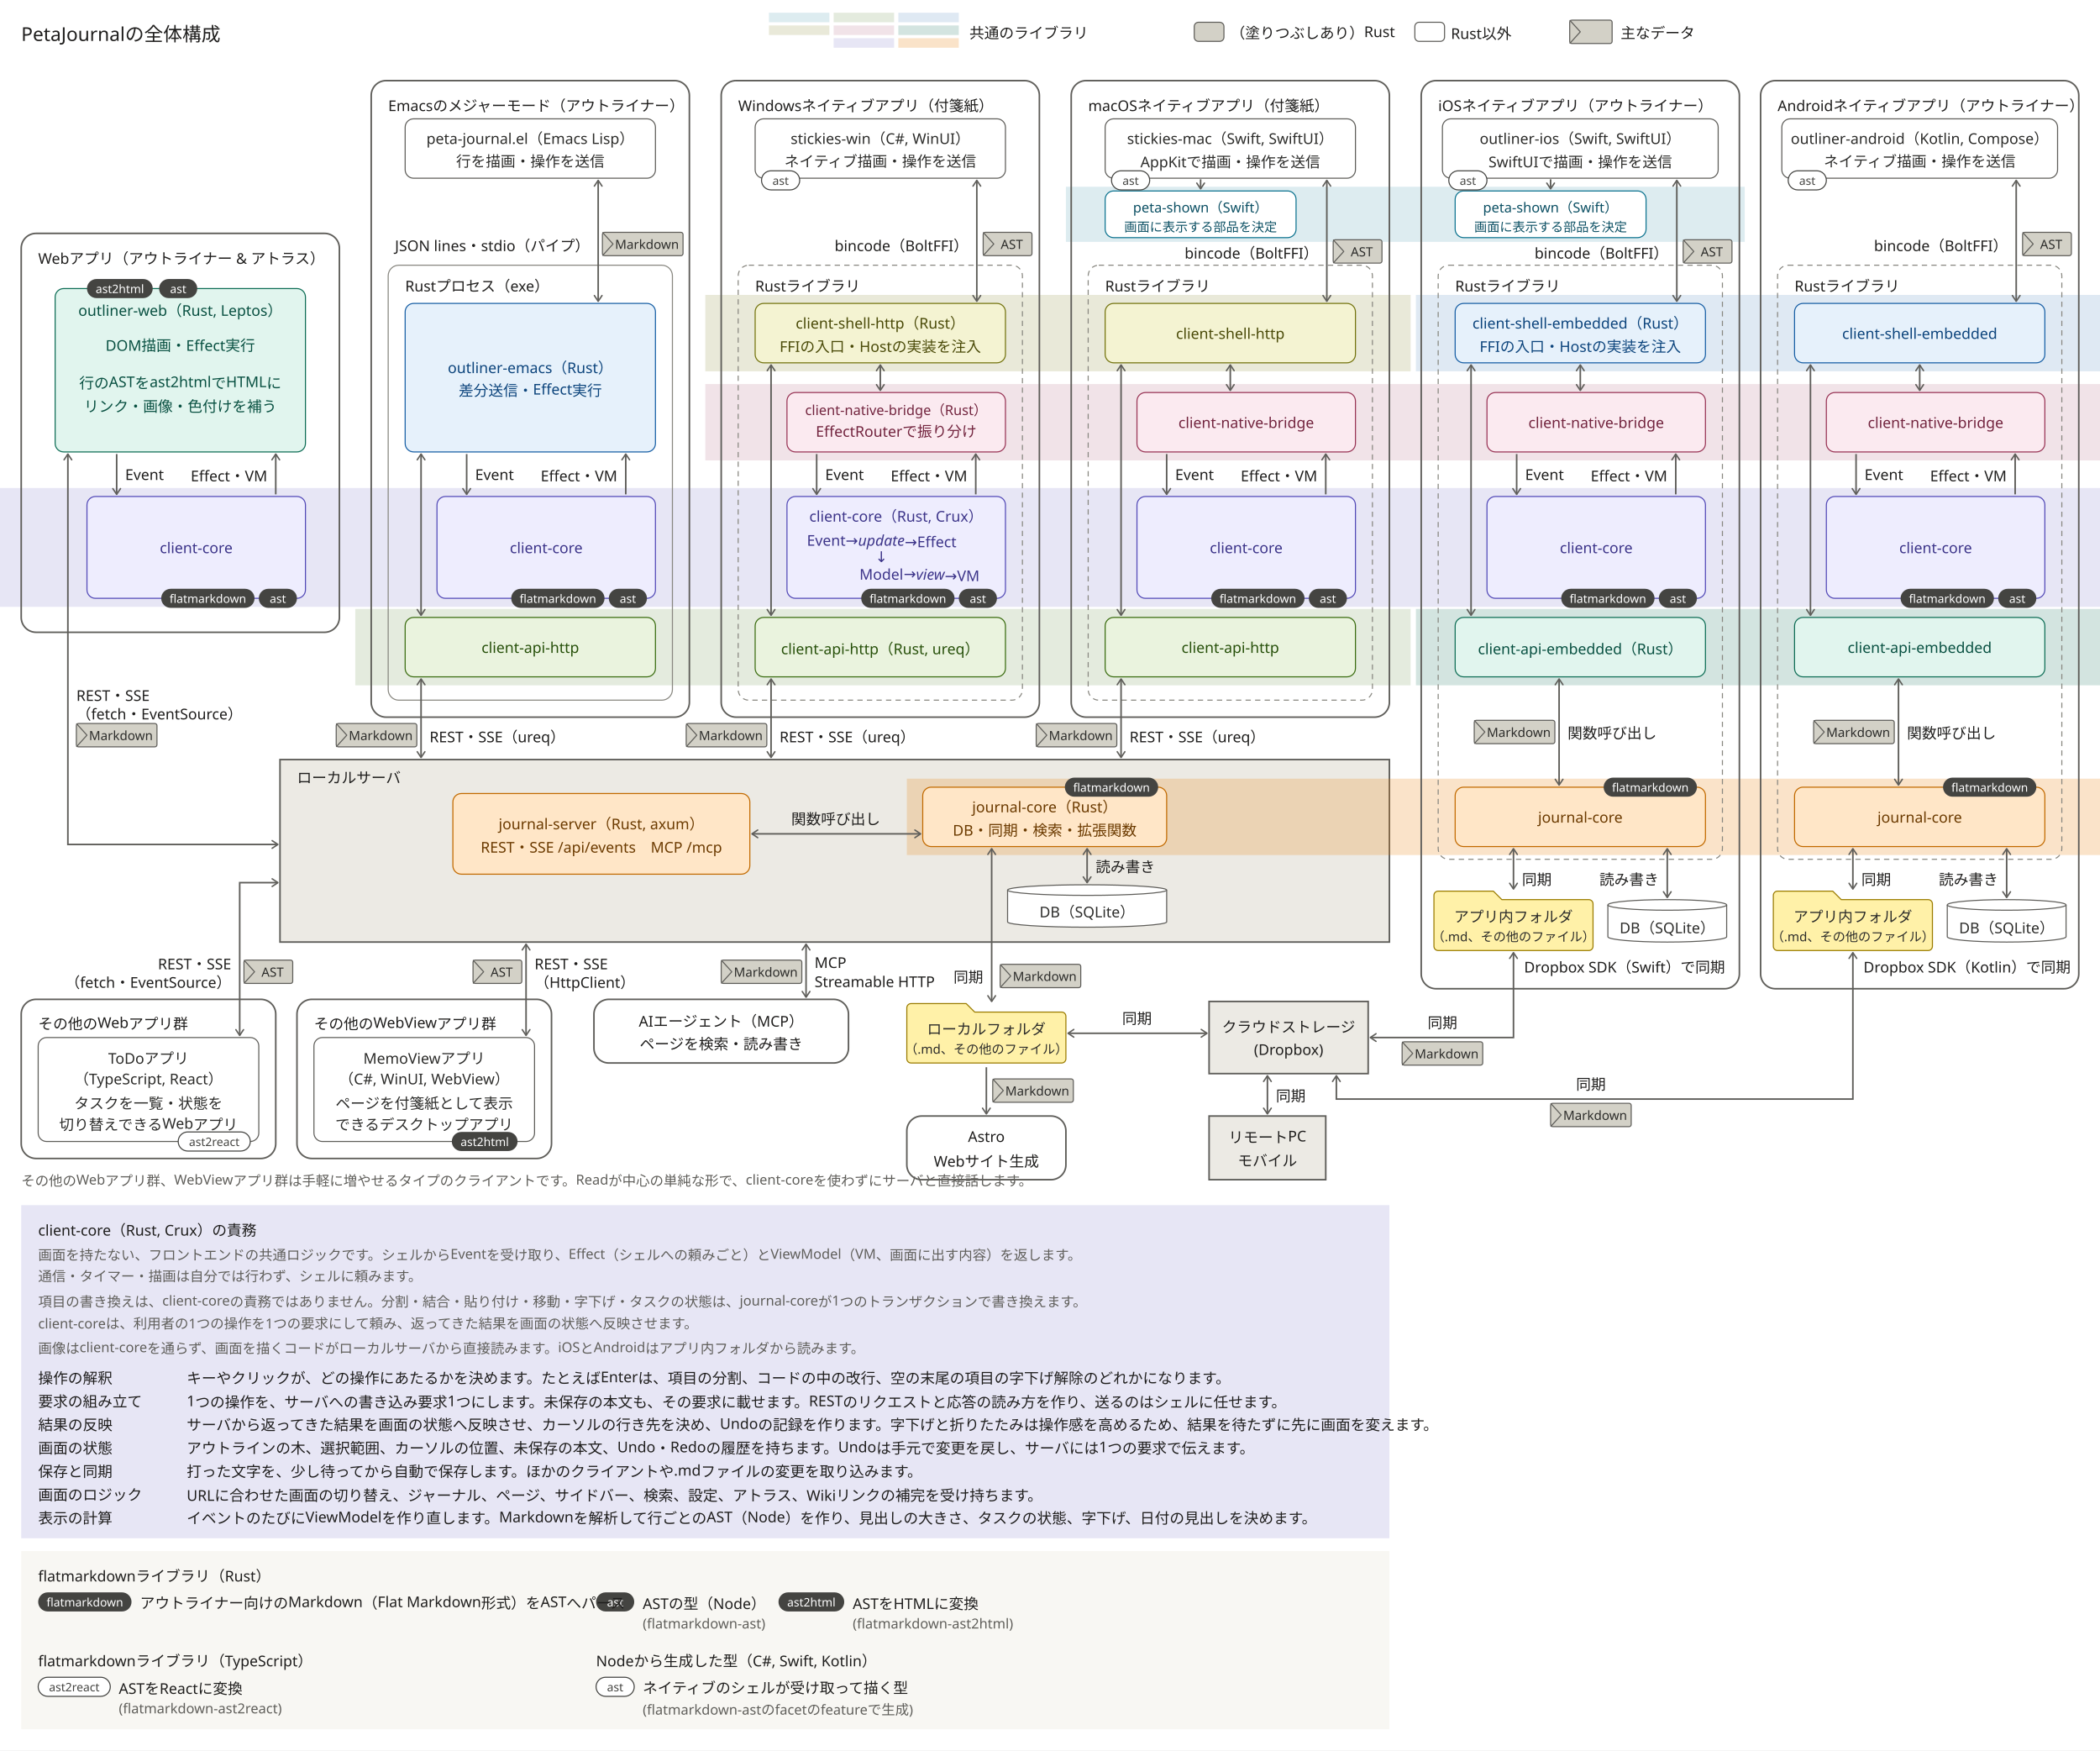
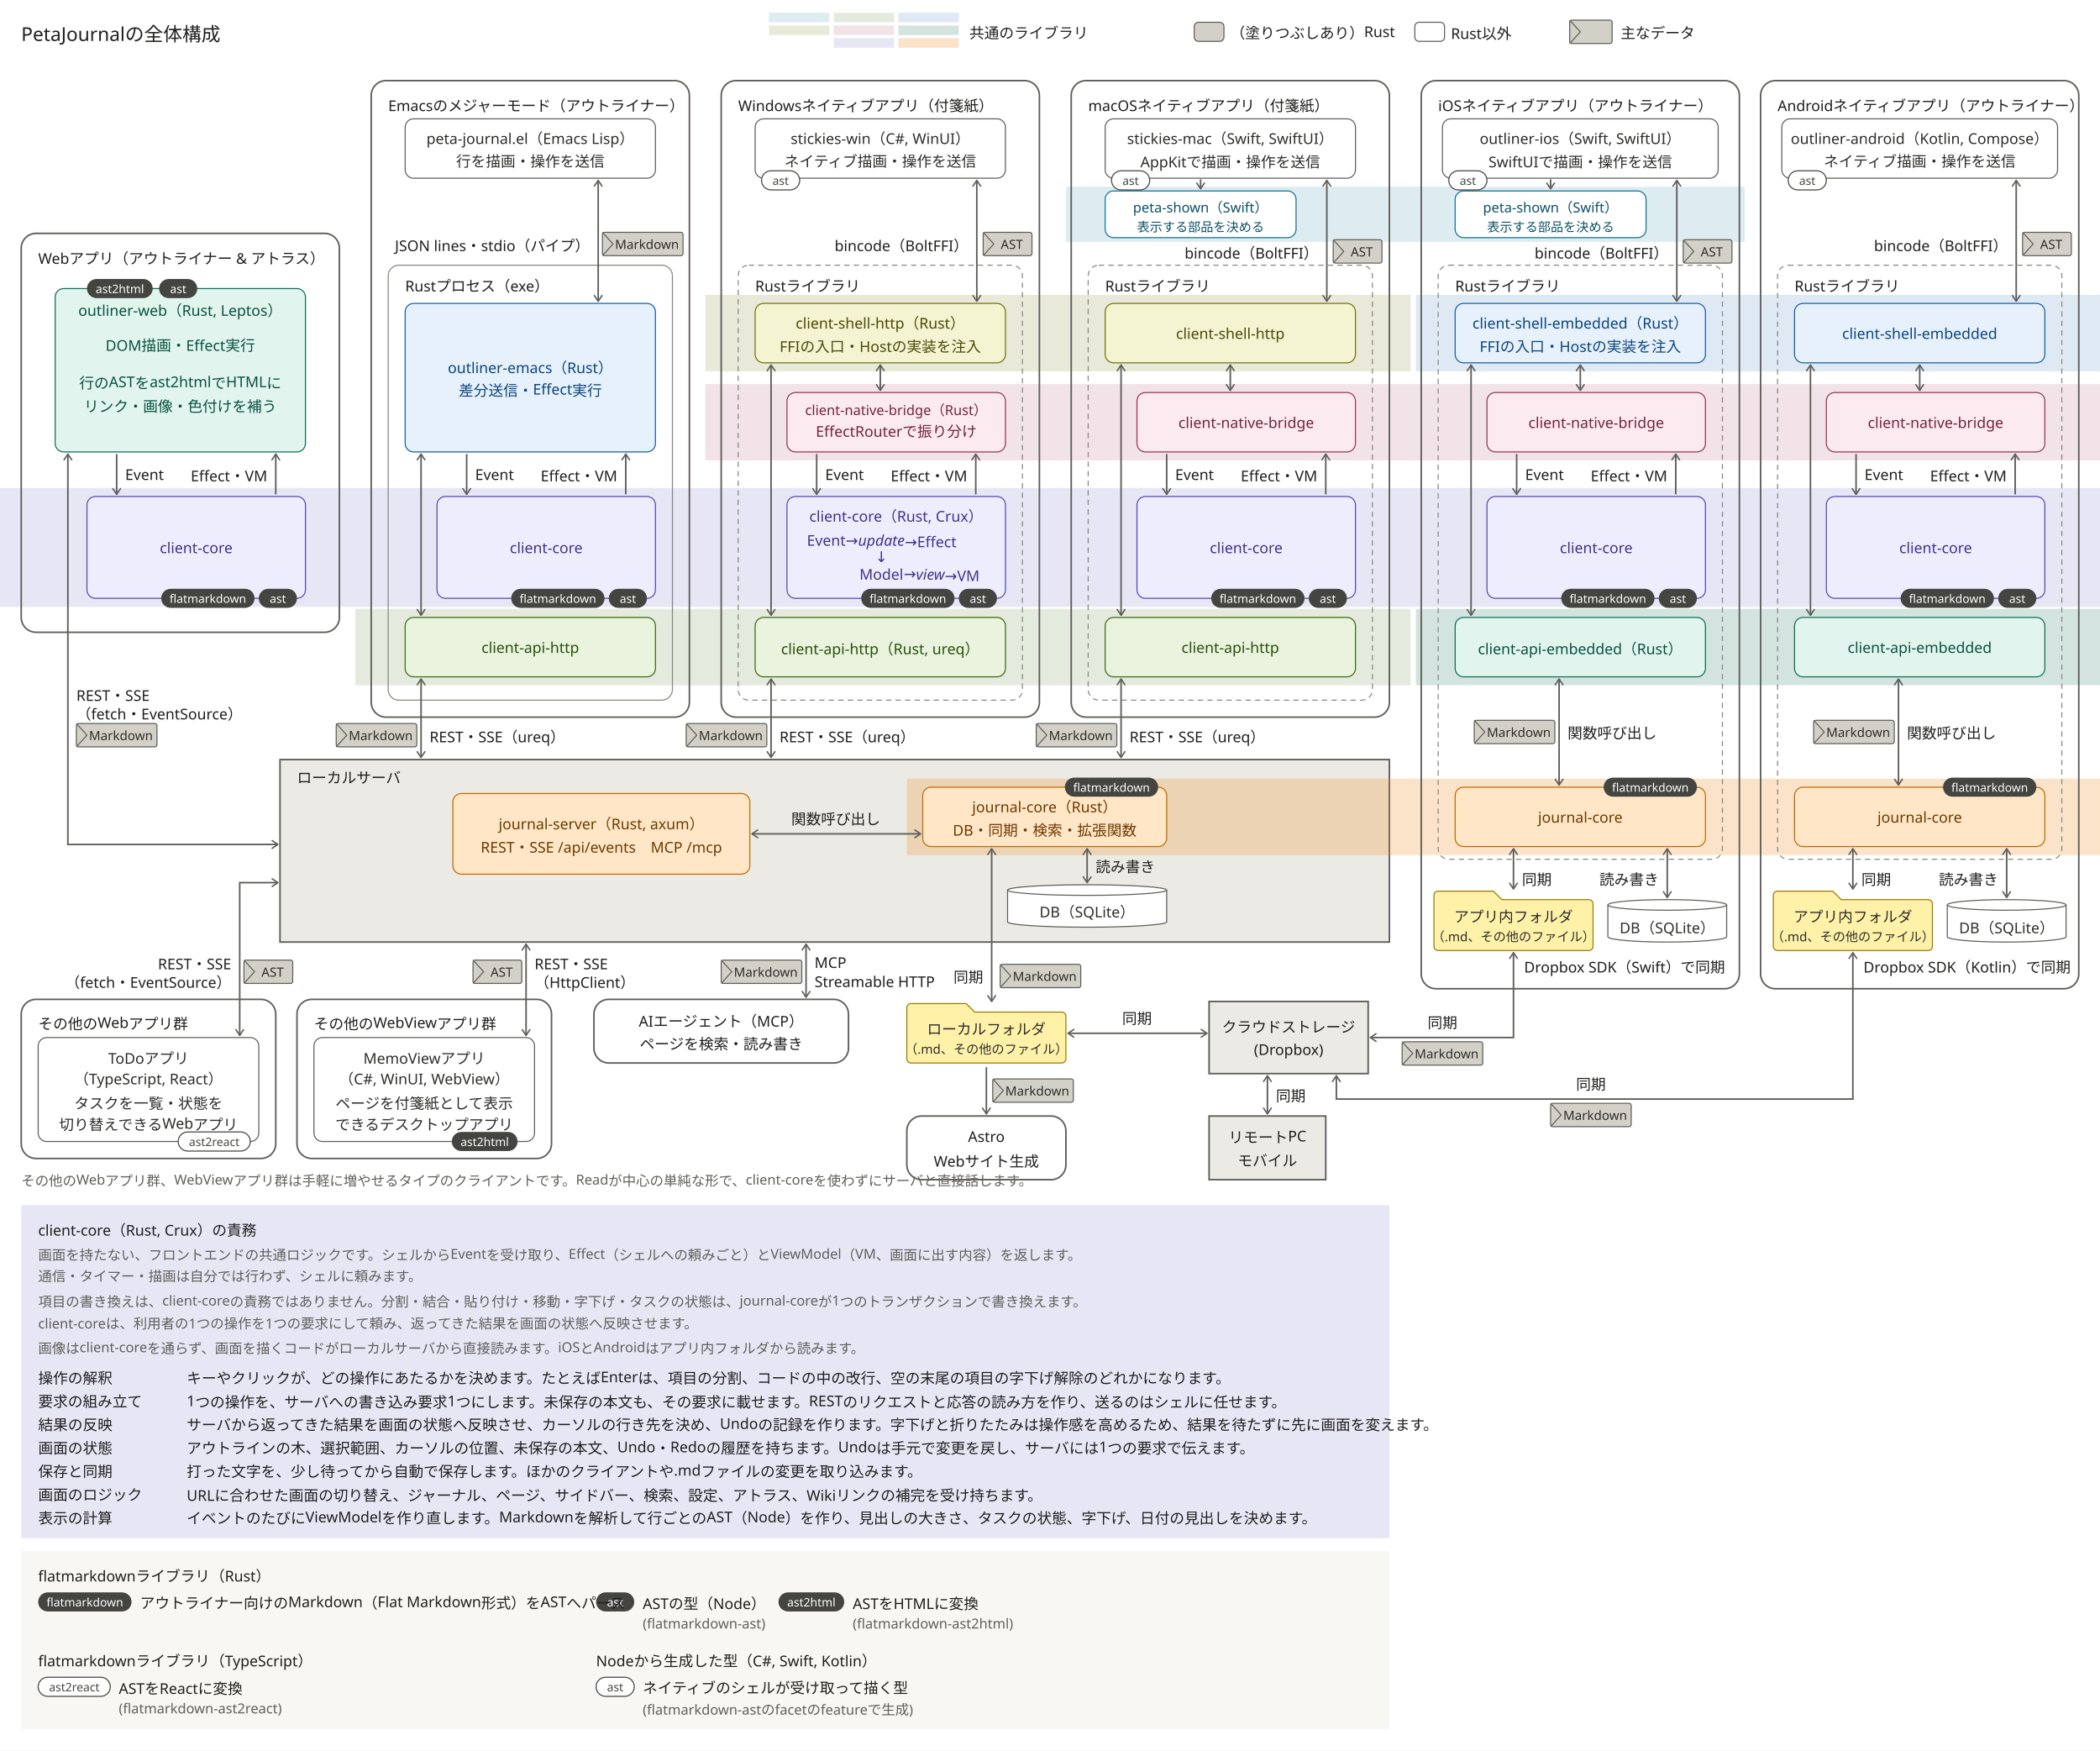
<svg xmlns="http://www.w3.org/2000/svg" width="1980" height="1650" viewBox="0 0 1980 1650" role="img">
  <defs>
    <marker id="arrow" viewBox="0 0 10 10" refX="8" refY="5" markerWidth="6" markerHeight="6" orient="auto-start-reverse">
      <path d="M2 1L8 5L2 9" fill="none" stroke="#5F5E5A" stroke-width="1.5" stroke-linecap="round" stroke-linejoin="round" />
    </marker>
    <style>
text { font-family: "Hiragino Sans", "Yu Gothic UI", "Meiryo", "Noto Sans JP", sans-serif; font-size: 14px; fill: #1F1E1D; }
.th { font-weight: 500; }
.note { font-size: 13px; fill: #5F5E5A; }
.arr { stroke: #5F5E5A; stroke-width: 1.5; fill: none; }
.frame { fill: none; stroke: #5F5E5A; stroke-width: 1.5; }
.inner { fill: none; stroke: #888780; stroke-width: 1; stroke-dasharray: 5 4; }
.teal rect { fill: #E1F5EE; stroke: #0F6E56; stroke-width: 1; }
.teal text { fill: #085041; }
.purple rect { fill: #EEEDFE; stroke: #534AB7; stroke-width: 1; }
.purple text { fill: #3C3489; }
.coral rect { fill: #FFE6C7; stroke: #C26A00; stroke-width: 1; }
.coral text { fill: #6B3A00; }
.gray rect { fill: #F1EFE8; stroke: #5F5E5A; stroke-width: 1; }
.gray text { fill: #2C2C2A; }
.blue rect { fill: #E6F1FB; stroke: #185FA5; stroke-width: 1; }
.blue text { fill: #0C447C; }
.pink rect { fill: #FBEAF0; stroke: #993556; stroke-width: 1; }
.pink text { fill: #72243E; }
.green rect { fill: #EAF3DE; stroke: #3B6D11; stroke-width: 1; }
.green text { fill: #27500A; }
.olive rect { fill: #F4F3D2; stroke: #74740F; stroke-width: 1; }
.cyan rect { fill: #FFFFFF; stroke: #0E7490; stroke-width: 1; }
.cyan text { fill: #0B4F63; }
.olive text { fill: #4A4A08; }
.other rect { fill: #FFFFFF; }
.store path { fill: #FFFFFF; stroke: #5F5E5A; stroke-width: 1; stroke-linejoin: round; }
.store path.folder { fill: #FFF1A8; stroke: #9A7B00; }
.chip rect { fill: #444441; stroke: none; }
.chip text { fill: #FFFFFF; font-size: 11px; font-weight: 500; }
.wip rect { stroke-dasharray: 5 4; }
.badge rect { fill: #D3D1C7; stroke: #5F5E5A; stroke-width: 1; }
.badge path { fill: none; stroke: #5F5E5A; stroke-width: 1; stroke-linejoin: round; }
.badge text { fill: #2C2C2A; font-size: 12px; font-weight: 500; }
</style>
  </defs>
  <rect x="0" y="0" width="1980" height="1650" fill="#FFFFFF" />
  <rect x="0" y="460" width="1980" height="112" fill="#534AB7" fill-opacity="0.14" />
  <rect x="1005" y="176" width="640" height="52" fill="#0E7490" fill-opacity="0.14" />
  <rect x="665" y="278" width="665" height="72" fill="#74740F" fill-opacity="0.16" />
  <rect x="1335" y="278" width="645" height="72" fill="#185FA5" fill-opacity="0.14" />
  <rect x="665" y="362" width="1315" height="72" fill="#993556" fill-opacity="0.14" />
  <rect x="335" y="574" width="995" height="72" fill="#3B6D11" fill-opacity="0.14" />
  <rect x="1335" y="574" width="645" height="72" fill="#0F6E56" fill-opacity="0.18" />
  <rect class="frame" x="264" y="716" width="1046" height="172" style="fill:#ECEAE4" />
  <rect x="855" y="734" width="1125" height="72" fill="#E8830C" fill-opacity="0.22" />
  <text class="th" x="20" y="30" dominant-baseline="central" style="font-size:18px">PetaJournalの全体構成</text>
  <rect x="725" y="12" width="57" height="9" fill="#0E7490" fill-opacity="0.14" />
  <rect x="725" y="24" width="57" height="9" fill="#74740F" fill-opacity="0.16" />
  <rect x="786" y="12" width="57" height="9" fill="#3B6D11" fill-opacity="0.14" />
  <rect x="786" y="24" width="57" height="9" fill="#993556" fill-opacity="0.14" />
  <rect x="786" y="36" width="57" height="9" fill="#534AB7" fill-opacity="0.14" />
  <rect x="847" y="12" width="57" height="9" fill="#185FA5" fill-opacity="0.14" />
  <rect x="847" y="24" width="57" height="9" fill="#0F6E56" fill-opacity="0.18" />
  <rect x="847" y="36" width="57" height="9" fill="#E8830C" fill-opacity="0.22" />
  <text x="914" y="30" dominant-baseline="central">共通のライブラリ</text>
  <g class="gray">
    <rect x="1126" y="21" width="28" height="18" rx="4" style="fill:#D3D1C7" />
    <text x="1160" y="30" dominant-baseline="central" style="fill:#1F1E1D">（塗りつぶしあり）Rust</text>
  </g>
  <g class="gray other">
    <rect x="1334" y="21" width="28" height="18" rx="4" />
    <text x="1368" y="30" dominant-baseline="central" style="fill:#1F1E1D">Rust以外</text>
  </g>
  <g class="badge">
    <rect x="1480" y="19" width="40" height="22" rx="2" />
    <path d="M1480 19L1490 30L1480 41" />
  </g>
  <text x="1528" y="30" dominant-baseline="central">主なデータ</text>
  <g transform="translate(0,56)">
    <rect class="frame" x="20" y="164" width="300" height="376" rx="14" />
    <text class="th" x="36" y="186" dominant-baseline="central">Webアプリ（アウトライナー &amp; アトラス）</text>
    <rect class="frame" x="350" y="20" width="300" height="600" rx="14" />
    <text class="th" x="366" y="42" dominant-baseline="central">Emacsのメジャーモード（アウトライナー）</text>
    <rect class="inner" x="366" y="194" width="268" height="410" rx="10" style="stroke-dasharray:none" />
    <text x="382" y="212" dominant-baseline="central">Rustプロセス（exe）</text>
    <rect class="frame" x="680" y="20" width="300" height="600" rx="14" />
    <text class="th" x="696" y="42" dominant-baseline="central">Windowsネイティブアプリ（付箋紙）</text>
    <rect class="inner" x="696" y="194" width="268" height="410" rx="10" />
    <text x="712" y="212" dominant-baseline="central">Rustライブラリ</text>
    <g class="teal">
      <rect x="52" y="216" width="236" height="154" rx="8" />
      <text class="th" x="170" y="235" text-anchor="middle" dominant-baseline="central">outliner-web（Rust, Leptos）</text>
      <text x="170" y="268" text-anchor="middle" dominant-baseline="central">DOM描画・Effect実行</text>
      <text x="170" y="304" text-anchor="middle" dominant-baseline="central">行のASTをast2htmlでHTMLに</text>
      <text x="170" y="326" text-anchor="middle" dominant-baseline="central">リンク・画像・色付けを補う</text>
    </g>
    <g class="purple">
      <rect x="82" y="412" width="206" height="96" rx="8" />
      <text class="th" x="185" y="460" text-anchor="middle" dominant-baseline="central">client-core</text>
    </g>
    <g class="gray other">
      <rect x="382" y="56" width="236" height="56" rx="8" />
      <text class="th" x="500" y="73" text-anchor="middle" dominant-baseline="central">peta-journal.el（Emacs Lisp）</text>
      <text x="500" y="95" text-anchor="middle" dominant-baseline="central">行を描画・操作を送信</text>
    </g>
    <g class="blue">
      <rect x="382" y="230" width="236" height="140" rx="8" />
      <text class="th" x="500" y="289" text-anchor="middle" dominant-baseline="central">outliner-emacs（Rust）</text>
      <text x="500" y="311" text-anchor="middle" dominant-baseline="central">差分送信・Effect実行</text>
    </g>
    <g class="purple">
      <rect x="412" y="412" width="206" height="96" rx="8" />
      <text class="th" x="515" y="460" text-anchor="middle" dominant-baseline="central">client-core</text>
    </g>
    <g class="green">
      <rect x="382" y="526" width="236" height="56" rx="8" />
      <text class="th" x="500" y="554" text-anchor="middle" dominant-baseline="central">client-api-http</text>
    </g>
    <g class="gray other">
      <rect x="712" y="56" width="236" height="56" rx="8" />
      <text class="th" x="830" y="73" text-anchor="middle" dominant-baseline="central">stickies-win（C#, WinUI）</text>
      <text x="830" y="95" text-anchor="middle" dominant-baseline="central">ネイティブ描画・操作を送信</text>
    </g>
    <g class="olive">
      <rect x="712" y="230" width="236" height="56" rx="8" />
      <text class="th" x="830" y="247" text-anchor="middle" dominant-baseline="central">client-shell-http（Rust）</text>
      <text x="830" y="269" text-anchor="middle" dominant-baseline="central">FFIの入口・Hostの実装を注入</text>
    </g>
    <g class="pink">
      <rect x="742" y="314" width="206" height="56" rx="8" />
      <text class="th" x="845" y="329" text-anchor="middle" dominant-baseline="central" style="font-size:13px">client-native-bridge（Rust）</text>
      <text x="845" y="349" text-anchor="middle" dominant-baseline="central">EffectRouterで振り分け</text>
    </g>
    <g class="purple">
      <rect x="742" y="412" width="206" height="96" rx="8" />
      <text class="th" x="845" y="429" text-anchor="middle" dominant-baseline="central">client-core（Rust, Crux）</text>
      <text x="809" y="453" text-anchor="end" dominant-baseline="central">Event→</text>
      <text x="831" y="453" text-anchor="middle" dominant-baseline="central" font-style="italic">update</text>
      <text x="853" y="453" dominant-baseline="central">→Effect</text>
      <text x="831" y="469" text-anchor="middle" dominant-baseline="central">↓</text>
      <text x="831" y="485" text-anchor="middle" dominant-baseline="central">Model</text>
      <text x="852" y="485" dominant-baseline="central">→<tspan font-style="italic">view</tspan>→VM</text>
    </g>
    <g class="green">
      <rect x="712" y="526" width="236" height="56" rx="8" />
      <text class="th" x="830" y="554" text-anchor="middle" dominant-baseline="central">client-api-http（Rust, ureq）</text>
    </g>
    <line class="arr" x1="110" y1="372" x2="110" y2="410" marker-end="url(#arrow)" />
    <text x="118" y="391" dominant-baseline="central">Event</text>
    <line class="arr" x1="260" y1="410" x2="260" y2="372" marker-end="url(#arrow)" />
    <text x="252" y="391" text-anchor="end" dominant-baseline="central">Effect・VM</text>
    <line class="arr" x1="397" y1="372" x2="397" y2="524" marker-start="url(#arrow)" marker-end="url(#arrow)" />
    <line class="arr" x1="440" y1="372" x2="440" y2="410" marker-end="url(#arrow)" />
    <text x="448" y="391" dominant-baseline="central">Event</text>
    <line class="arr" x1="590" y1="410" x2="590" y2="372" marker-end="url(#arrow)" />
    <text x="582" y="391" text-anchor="end" dominant-baseline="central">Effect・VM</text>
    <line class="arr" x1="830" y1="288" x2="830" y2="312" marker-start="url(#arrow)" marker-end="url(#arrow)" />
    <line class="arr" x1="727" y1="288" x2="727" y2="524" marker-start="url(#arrow)" marker-end="url(#arrow)" />
    <line class="arr" x1="770" y1="372" x2="770" y2="410" marker-end="url(#arrow)" />
    <text x="778" y="391" dominant-baseline="central">Event</text>
    <line class="arr" x1="920" y1="410" x2="920" y2="372" marker-end="url(#arrow)" />
    <text x="912" y="391" text-anchor="end" dominant-baseline="central">Effect・VM</text>
    <line class="arr" x1="564" y1="114" x2="564" y2="228" marker-start="url(#arrow)" marker-end="url(#arrow)" />
    <text x="556" y="174" text-anchor="end" dominant-baseline="central">JSON lines・stdio（パイプ）</text>
    <g class="badge">
      <rect x="568" y="163" width="76" height="22" rx="2" />
      <path d="M568 163L578 174L568 185" />
      <text x="610" y="174" text-anchor="middle" dominant-baseline="central">Markdown</text>
    </g>
    <line class="arr" x1="921" y1="114" x2="921" y2="228" marker-start="url(#arrow)" marker-end="url(#arrow)" />
    <text x="913" y="174" text-anchor="end" dominant-baseline="central">bincode（BoltFFI）</text>
    <g class="badge">
      <rect x="927" y="163" width="46" height="22" rx="2" />
      <path d="M927 163L937 174L927 185" />
      <text x="954" y="174" text-anchor="middle" dominant-baseline="central">AST</text>
    </g>
    <path class="arr" d="M64 372V740H262" marker-start="url(#arrow)" marker-end="url(#arrow)" />
    <text x="72" y="598" dominant-baseline="central">REST・SSE</text>
    <text x="72" y="616" dominant-baseline="central">（fetch・EventSource）</text>
    <g class="badge">
      <rect x="72" y="626" width="76" height="22" rx="2" />
      <path d="M72 626L82 637L72 648" />
      <text x="114" y="637" text-anchor="middle" dominant-baseline="central">Markdown</text>
    </g>
    <line class="arr" x1="397" y1="584" x2="397" y2="658" marker-start="url(#arrow)" marker-end="url(#arrow)" />
    <text x="405" y="637" dominant-baseline="central">REST・SSE（ureq）</text>
    <g class="badge">
      <rect x="317" y="626" width="76" height="22" rx="2" />
      <path d="M317 626L327 637L317 648" />
      <text x="359" y="637" text-anchor="middle" dominant-baseline="central">Markdown</text>
    </g>
    <line class="arr" x1="727" y1="584" x2="727" y2="658" marker-start="url(#arrow)" marker-end="url(#arrow)" />
    <text x="735" y="637" dominant-baseline="central">REST・SSE（ureq）</text>
    <g class="badge">
      <rect x="647" y="626" width="76" height="22" rx="2" />
      <path d="M647 626L657 637L647 648" />
      <text x="689" y="637" text-anchor="middle" dominant-baseline="central">Markdown</text>
    </g>
    <rect class="frame" x="1010" y="20" width="300" height="600" rx="14" />
    <text class="th" x="1026" y="42" dominant-baseline="central">macOSネイティブアプリ（付箋紙）</text>
    <rect class="inner" x="1026" y="194" width="268" height="410" rx="10" />
    <text x="1042" y="212" dominant-baseline="central">Rustライブラリ</text>
    <g class="gray other">
      <rect x="1042" y="56" width="236" height="56" rx="8" />
      <text class="th" x="1160" y="73" text-anchor="middle" dominant-baseline="central">stickies-mac（Swift, SwiftUI）</text>
      <text x="1160" y="95" text-anchor="middle" dominant-baseline="central">AppKitで描画・操作を送信</text>
    </g>
    <g class="cyan other">
      <rect x="1042" y="124" width="180" height="44" rx="8" />
      <text class="th" x="1132" y="138" text-anchor="middle" dominant-baseline="central" style="font-size:13px">peta-shown（Swift）</text>
-       <text x="1132" y="157" text-anchor="middle" dominant-baseline="central" style="font-size:12px">画面に表示する部品を決定</text>
+       <text x="1132" y="157" text-anchor="middle" dominant-baseline="central" style="font-size:12px">表示する部品を決める</text>
    </g>
    <line class="arr" x1="1132" y1="113" x2="1132" y2="122" marker-end="url(#arrow)" />
    <g class="olive">
      <rect x="1042" y="230" width="236" height="56" rx="8" />
      <text class="th" x="1160" y="258" text-anchor="middle" dominant-baseline="central">client-shell-http</text>
    </g>
    <g class="pink">
      <rect x="1072" y="314" width="206" height="56" rx="8" />
      <text class="th" x="1175" y="342" text-anchor="middle" dominant-baseline="central">client-native-bridge</text>
    </g>
    <g class="purple">
      <rect x="1072" y="412" width="206" height="96" rx="8" />
      <text class="th" x="1175" y="460" text-anchor="middle" dominant-baseline="central">client-core</text>
    </g>
    <g class="green">
      <rect x="1042" y="526" width="236" height="56" rx="8" />
      <text class="th" x="1160" y="554" text-anchor="middle" dominant-baseline="central">client-api-http</text>
    </g>
    <line class="arr" x1="1160" y1="288" x2="1160" y2="312" marker-start="url(#arrow)" marker-end="url(#arrow)" />
    <line class="arr" x1="1057" y1="288" x2="1057" y2="524" marker-start="url(#arrow)" marker-end="url(#arrow)" />
    <line class="arr" x1="1100" y1="372" x2="1100" y2="410" marker-end="url(#arrow)" />
    <text x="1108" y="391" dominant-baseline="central">Event</text>
    <line class="arr" x1="1250" y1="410" x2="1250" y2="372" marker-end="url(#arrow)" />
    <text x="1242" y="391" text-anchor="end" dominant-baseline="central">Effect・VM</text>
    <line class="arr" x1="1251" y1="114" x2="1251" y2="228" marker-start="url(#arrow)" marker-end="url(#arrow)" />
    <text x="1243" y="181" text-anchor="end" dominant-baseline="central">bincode（BoltFFI）</text>
    <g class="badge">
      <rect x="1257" y="170" width="46" height="22" rx="2" />
      <path d="M1257 170L1267 181L1257 192" />
      <text x="1284" y="181" text-anchor="middle" dominant-baseline="central">AST</text>
    </g>
    <path class="arr" d="M1057 584V658" marker-start="url(#arrow)" marker-end="url(#arrow)" />
    <text x="1065" y="637" dominant-baseline="central">REST・SSE（ureq）</text>
    <g class="badge">
      <rect x="977" y="626" width="76" height="22" rx="2" />
      <path d="M977 626L987 637L977 648" />
      <text x="1019" y="637" text-anchor="middle" dominant-baseline="central">Markdown</text>
    </g>
    <g class="chip">
      <rect x="1142" y="499" width="88" height="18" rx="9" />
      <text x="1186" y="508" text-anchor="middle" dominant-baseline="central">flatmarkdown</text>
      <rect x="1234" y="499" width="36" height="18" rx="9" />
      <text x="1252" y="508" text-anchor="middle" dominant-baseline="central">ast</text>
      <rect x="1048" y="105" width="36" height="18" rx="9" style="fill:#FFFFFF;stroke:#444441;stroke-width:1" />
      <text x="1066" y="114" text-anchor="middle" dominant-baseline="central" style="fill:#444441">ast</text>
    </g>
    <rect class="frame" x="1340" y="20" width="300" height="856" rx="14" />
    <text class="th" x="1356" y="42" dominant-baseline="central">iOSネイティブアプリ（アウトライナー）</text>
    <rect class="inner" x="1356" y="194" width="268" height="560" rx="10" />
    <text x="1372" y="212" dominant-baseline="central">Rustライブラリ</text>
    <g class="gray other">
      <rect x="1360" y="56" width="260" height="56" rx="8" />
      <text class="th" x="1490" y="73" text-anchor="middle" dominant-baseline="central">outliner-ios（Swift, SwiftUI）</text>
      <text x="1490" y="95" text-anchor="middle" dominant-baseline="central">SwiftUIで描画・操作を送信</text>
    </g>
    <g class="cyan other">
      <rect x="1372" y="124" width="180" height="44" rx="8" />
      <text class="th" x="1462" y="138" text-anchor="middle" dominant-baseline="central" style="font-size:13px">peta-shown（Swift）</text>
-       <text x="1462" y="157" text-anchor="middle" dominant-baseline="central" style="font-size:12px">画面に表示する部品を決定</text>
+       <text x="1462" y="157" text-anchor="middle" dominant-baseline="central" style="font-size:12px">表示する部品を決める</text>
    </g>
    <line class="arr" x1="1462" y1="113" x2="1462" y2="122" marker-end="url(#arrow)" />
    <g class="blue">
      <rect x="1372" y="230" width="236" height="56" rx="8" />
      <text class="th" x="1490" y="247" text-anchor="middle" dominant-baseline="central">client-shell-embedded（Rust）</text>
      <text x="1490" y="269" text-anchor="middle" dominant-baseline="central">FFIの入口・Hostの実装を注入</text>
    </g>
    <g class="pink">
      <rect x="1402" y="314" width="206" height="56" rx="8" />
      <text class="th" x="1505" y="342" text-anchor="middle" dominant-baseline="central">client-native-bridge</text>
    </g>
    <g class="purple">
      <rect x="1402" y="412" width="206" height="96" rx="8" />
      <text class="th" x="1505" y="460" text-anchor="middle" dominant-baseline="central">client-core</text>
    </g>
    <g class="teal">
      <rect x="1372" y="526" width="236" height="56" rx="8" />
      <text class="th" x="1490" y="554" text-anchor="middle" dominant-baseline="central">client-api-embedded（Rust）</text>
    </g>
    <line class="arr" x1="1490" y1="288" x2="1490" y2="312" marker-start="url(#arrow)" marker-end="url(#arrow)" />
    <line class="arr" x1="1387" y1="288" x2="1387" y2="524" marker-start="url(#arrow)" marker-end="url(#arrow)" />
    <line class="arr" x1="1430" y1="372" x2="1430" y2="410" marker-end="url(#arrow)" />
    <text x="1438" y="391" dominant-baseline="central">Event</text>
    <line class="arr" x1="1580" y1="410" x2="1580" y2="372" marker-end="url(#arrow)" />
    <text x="1572" y="391" text-anchor="end" dominant-baseline="central">Effect・VM</text>
    <line class="arr" x1="1581" y1="114" x2="1581" y2="228" marker-start="url(#arrow)" marker-end="url(#arrow)" />
    <text x="1573" y="181" text-anchor="end" dominant-baseline="central">bincode（BoltFFI）</text>
    <g class="badge">
      <rect x="1587" y="170" width="46" height="22" rx="2" />
      <path d="M1587 170L1597 181L1587 192" />
      <text x="1614" y="181" text-anchor="middle" dominant-baseline="central">AST</text>
    </g>
    <line class="arr" x1="1470" y1="584" x2="1470" y2="684" marker-start="url(#arrow)" marker-end="url(#arrow)" />
    <g class="badge">
      <rect x="1390" y="623" width="76" height="22" rx="2" />
      <path d="M1390 623L1400 634L1390 645" />
      <text x="1432" y="634" text-anchor="middle" dominant-baseline="central">Markdown</text>
    </g>
    <text x="1478" y="634" dominant-baseline="central">関数呼び出し</text>
    <g class="chip">
      <rect x="1472" y="499" width="88" height="18" rx="9" />
      <text x="1516" y="508" text-anchor="middle" dominant-baseline="central">flatmarkdown</text>
      <rect x="1564" y="499" width="36" height="18" rx="9" />
      <text x="1582" y="508" text-anchor="middle" dominant-baseline="central">ast</text>
      <rect x="1366" y="105" width="36" height="18" rx="9" style="fill:#FFFFFF;stroke:#444441;stroke-width:1" />
      <text x="1384" y="114" text-anchor="middle" dominant-baseline="central" style="fill:#444441">ast</text>
    </g>
    <g transform="translate(0,120)">
      <g class="coral">
        <rect x="1372" y="566" width="236" height="56" rx="8" />
        <text class="th" x="1490" y="594" text-anchor="middle" dominant-baseline="central">journal-core</text>
      </g>
      <g class="gray store">
        <path class="folder" d="M1356 664H1408L1416 672H1498a4 4 0 0 1 4 4V716a4 4 0 0 1 -4 4H1356a4 4 0 0 1 -4 -4V668a4 4 0 0 1 4 -4Z" />
        <text class="th" x="1427" y="687" text-anchor="middle" dominant-baseline="central">アプリ内フォルダ</text>
        <text class="th" x="1427" y="706" text-anchor="middle" dominant-baseline="central" style="font-size:12px">（.md、その他のファイル）</text>
        <path d="M1516 677a56 5 0 0 1 112 0V707a56 5 0 0 1 -112 0Z" />
        <path d="M1516 677a56 5 0 0 0 112 0" style="fill:none" />
        <text class="th" x="1572" y="697" text-anchor="middle" dominant-baseline="central">DB（SQLite）</text>
      </g>
      <line class="arr" x1="1427" y1="624" x2="1427" y2="662" marker-start="url(#arrow)" marker-end="url(#arrow)" />
      <text x="1435" y="652" dominant-baseline="central">同期</text>
      <line class="arr" x1="1572" y1="624" x2="1572" y2="670" marker-start="url(#arrow)" marker-end="url(#arrow)" />
      <text x="1564" y="652" text-anchor="end" dominant-baseline="central">読み書き</text>
      <path class="arr" d="M1292 802H1427V722" marker-start="url(#arrow)" marker-end="url(#arrow)" />
      <text x="1360" y="787" text-anchor="middle" dominant-baseline="central">同期</text>
      <g class="badge">
        <rect x="1322" y="806" width="76" height="22" rx="2" />
        <path d="M1322 806L1332 817L1322 828" />
        <text x="1364" y="817" text-anchor="middle" dominant-baseline="central">Markdown</text>
      </g>
      <text x="1437" y="734" dominant-baseline="central">Dropbox SDK（Swift）で同期</text>
      <g class="chip">
        <rect x="1512" y="557" width="88" height="18" rx="9" />
        <text x="1556" y="566" text-anchor="middle" dominant-baseline="central">flatmarkdown</text>
      </g>
    </g>
    <rect class="frame" x="1660" y="20" width="300" height="856" rx="14" />
    <text class="th" x="1676" y="42" dominant-baseline="central">Androidネイティブアプリ（アウトライナー）</text>
    <rect class="inner" x="1676" y="194" width="268" height="560" rx="10" />
    <text x="1692" y="212" dominant-baseline="central">Rustライブラリ</text>
    <g class="gray other">
      <rect x="1680" y="56" width="260" height="56" rx="8" />
      <text class="th" x="1810" y="73" text-anchor="middle" dominant-baseline="central">outliner-android（Kotlin, Compose）</text>
      <text x="1810" y="95" text-anchor="middle" dominant-baseline="central">ネイティブ描画・操作を送信</text>
    </g>
    <g class="blue">
      <rect x="1692" y="230" width="236" height="56" rx="8" />
      <text class="th" x="1810" y="258" text-anchor="middle" dominant-baseline="central">client-shell-embedded</text>
    </g>
    <g class="pink">
      <rect x="1722" y="314" width="206" height="56" rx="8" />
      <text class="th" x="1825" y="342" text-anchor="middle" dominant-baseline="central">client-native-bridge</text>
    </g>
    <g class="purple">
      <rect x="1722" y="412" width="206" height="96" rx="8" />
      <text class="th" x="1825" y="460" text-anchor="middle" dominant-baseline="central">client-core</text>
    </g>
    <g class="teal">
      <rect x="1692" y="526" width="236" height="56" rx="8" />
      <text class="th" x="1810" y="554" text-anchor="middle" dominant-baseline="central">client-api-embedded</text>
    </g>
    <line class="arr" x1="1810" y1="288" x2="1810" y2="312" marker-start="url(#arrow)" marker-end="url(#arrow)" />
    <line class="arr" x1="1707" y1="288" x2="1707" y2="524" marker-start="url(#arrow)" marker-end="url(#arrow)" />
    <line class="arr" x1="1750" y1="372" x2="1750" y2="410" marker-end="url(#arrow)" />
    <text x="1758" y="391" dominant-baseline="central">Event</text>
    <line class="arr" x1="1900" y1="410" x2="1900" y2="372" marker-end="url(#arrow)" />
    <text x="1892" y="391" text-anchor="end" dominant-baseline="central">Effect・VM</text>
    <line class="arr" x1="1901" y1="114" x2="1901" y2="228" marker-start="url(#arrow)" marker-end="url(#arrow)" />
    <text x="1893" y="174" text-anchor="end" dominant-baseline="central">bincode（BoltFFI）</text>
    <g class="badge">
      <rect x="1907" y="163" width="46" height="22" rx="2" />
      <path d="M1907 163L1917 174L1907 185" />
      <text x="1934" y="174" text-anchor="middle" dominant-baseline="central">AST</text>
    </g>
    <line class="arr" x1="1790" y1="584" x2="1790" y2="684" marker-start="url(#arrow)" marker-end="url(#arrow)" />
    <g class="badge">
      <rect x="1710" y="623" width="76" height="22" rx="2" />
      <path d="M1710 623L1720 634L1710 645" />
      <text x="1752" y="634" text-anchor="middle" dominant-baseline="central">Markdown</text>
    </g>
    <text x="1798" y="634" dominant-baseline="central">関数呼び出し</text>
    <g class="chip">
      <rect x="1792" y="499" width="88" height="18" rx="9" />
      <text x="1836" y="508" text-anchor="middle" dominant-baseline="central">flatmarkdown</text>
      <rect x="1884" y="499" width="36" height="18" rx="9" />
      <text x="1902" y="508" text-anchor="middle" dominant-baseline="central">ast</text>
      <rect x="1686" y="105" width="36" height="18" rx="9" style="fill:#FFFFFF;stroke:#444441;stroke-width:1" />
      <text x="1704" y="114" text-anchor="middle" dominant-baseline="central" style="fill:#444441">ast</text>
    </g>
    <g transform="translate(0,120)">
      <g class="coral">
        <rect x="1692" y="566" width="236" height="56" rx="8" />
        <text class="th" x="1810" y="594" text-anchor="middle" dominant-baseline="central">journal-core</text>
      </g>
      <g class="gray store">
        <path class="folder" d="M1676 664H1728L1736 672H1818a4 4 0 0 1 4 4V716a4 4 0 0 1 -4 4H1676a4 4 0 0 1 -4 -4V668a4 4 0 0 1 4 -4Z" />
        <text class="th" x="1747" y="687" text-anchor="middle" dominant-baseline="central">アプリ内フォルダ</text>
        <text class="th" x="1747" y="706" text-anchor="middle" dominant-baseline="central" style="font-size:12px">（.md、その他のファイル）</text>
        <path d="M1836 677a56 5 0 0 1 112 0V707a56 5 0 0 1 -112 0Z" />
        <path d="M1836 677a56 5 0 0 0 112 0" style="fill:none" />
        <text class="th" x="1892" y="697" text-anchor="middle" dominant-baseline="central">DB（SQLite）</text>
      </g>
      <line class="arr" x1="1747" y1="624" x2="1747" y2="662" marker-start="url(#arrow)" marker-end="url(#arrow)" />
      <text x="1755" y="652" dominant-baseline="central">同期</text>
      <line class="arr" x1="1892" y1="624" x2="1892" y2="670" marker-start="url(#arrow)" marker-end="url(#arrow)" />
      <text x="1884" y="652" text-anchor="end" dominant-baseline="central">読み書き</text>
      <path class="arr" d="M1260 838V860H1747V722" marker-start="url(#arrow)" marker-end="url(#arrow)" />
      <text x="1500" y="845" text-anchor="middle" dominant-baseline="central">同期</text>
      <g class="badge">
        <rect x="1462" y="864" width="76" height="22" rx="2" />
        <path d="M1462 864L1472 875L1462 886" />
        <text x="1504" y="875" text-anchor="middle" dominant-baseline="central">Markdown</text>
      </g>
      <text x="1757" y="734" dominant-baseline="central">Dropbox SDK（Kotlin）で同期</text>
      <g class="chip">
        <rect x="1832" y="557" width="88" height="18" rx="9" />
        <text x="1876" y="566" text-anchor="middle" dominant-baseline="central">flatmarkdown</text>
      </g>
    </g>
    <g transform="translate(0,120)">
      <text class="th" x="280" y="556" dominant-baseline="central">ローカルサーバ</text>
      <g class="coral">
        <rect x="427" y="572" width="280" height="76" rx="8" />
        <text class="th" x="567" y="599" text-anchor="middle" dominant-baseline="central">journal-server（Rust, axum）</text>
        <text x="567" y="621" text-anchor="middle" dominant-baseline="central">REST・SSE /api/events　MCP /mcp</text>
        <rect x="870" y="566" width="230" height="56" rx="8" />
        <text class="th" x="985" y="583" text-anchor="middle" dominant-baseline="central">journal-core（Rust）</text>
        <text x="985" y="605" text-anchor="middle" dominant-baseline="central">DB・同期・検索・拡張関数</text>
      </g>
      <line class="arr" x1="709" y1="610" x2="868" y2="610" marker-start="url(#arrow)" marker-end="url(#arrow)" />
      <text x="788" y="595" text-anchor="middle" dominant-baseline="central">関数呼び出し</text>
      <g class="gray store">
        <path class="folder" d="M859 770H911L919 778H1001a4 4 0 0 1 4 4V822a4 4 0 0 1 -4 4H859a4 4 0 0 1 -4 -4V774a4 4 0 0 1 4 -4Z" />
        <text class="th" x="930" y="793" text-anchor="middle" dominant-baseline="central">ローカルフォルダ</text>
        <text class="th" x="930" y="812" text-anchor="middle" dominant-baseline="central" style="font-size:12px">（.md、その他のファイル）</text>
        <path d="M950 663a75 5 0 0 1 150 0V693a75 5 0 0 1 -150 0Z" />
        <path d="M950 663a75 5 0 0 0 150 0" style="fill:none" />
        <text class="th" x="1025" y="682" text-anchor="middle" dominant-baseline="central">DB（SQLite）</text>
      </g>
      <path class="arr" d="M935 624V768" marker-start="url(#arrow)" marker-end="url(#arrow)" />
      <text x="927" y="744" text-anchor="end" dominant-baseline="central">同期</text>
      <g class="badge">
        <rect x="943" y="733" width="76" height="22" rx="2" />
        <path d="M943 733L953 744L943 755" />
        <text x="985" y="744" text-anchor="middle" dominant-baseline="central">Markdown</text>
      </g>
      <line class="arr" x1="1025" y1="624" x2="1025" y2="656" marker-start="url(#arrow)" marker-end="url(#arrow)" />
      <text x="1033" y="640" dominant-baseline="central">読み書き</text>
      <rect class="frame" x="1140" y="768" width="150" height="68" style="fill:#ECEAE4" />
      <text class="th" x="1215" y="791" text-anchor="middle" dominant-baseline="central">クラウドストレージ</text>
      <text x="1215" y="813" text-anchor="middle" dominant-baseline="central">(Dropbox)</text>
      <line class="arr" x1="1195" y1="838" x2="1195" y2="874" marker-start="url(#arrow)" marker-end="url(#arrow)" />
      <text x="1203" y="856" dominant-baseline="central">同期</text>
      <rect class="frame" x="1140" y="876" width="110" height="60" style="fill:#ECEAE4" />
      <text class="th" x="1195" y="895" text-anchor="middle" dominant-baseline="central">リモートPC</text>
      <text class="th" x="1195" y="917" text-anchor="middle" dominant-baseline="central">モバイル</text>
      <line class="arr" x1="1007" y1="798" x2="1138" y2="798" marker-start="url(#arrow)" marker-end="url(#arrow)" />
      <text x="1072" y="783" text-anchor="middle" dominant-baseline="central">同期</text>
      <g class="chip">
        <rect x="1004" y="557" width="88" height="18" rx="9" />
        <text x="1048" y="566" text-anchor="middle" dominant-baseline="central">flatmarkdown</text>
      </g>
    </g>
    <g class="chip">
      <rect x="82" y="207" width="62" height="18" rx="9" />
      <text x="113" y="216" text-anchor="middle" dominant-baseline="central">ast2html</text>
      <rect x="150" y="207" width="36" height="18" rx="9" />
      <text x="168" y="216" text-anchor="middle" dominant-baseline="central">ast</text>
      <rect x="152" y="499" width="88" height="18" rx="9" />
      <text x="196" y="508" text-anchor="middle" dominant-baseline="central">flatmarkdown</text>
      <rect x="244" y="499" width="36" height="18" rx="9" />
      <text x="262" y="508" text-anchor="middle" dominant-baseline="central">ast</text>
      <rect x="812" y="499" width="88" height="18" rx="9" />
      <text x="856" y="508" text-anchor="middle" dominant-baseline="central">flatmarkdown</text>
      <rect x="904" y="499" width="36" height="18" rx="9" />
      <text x="922" y="508" text-anchor="middle" dominant-baseline="central">ast</text>
      <rect x="718" y="105" width="36" height="18" rx="9" style="fill:#FFFFFF;stroke:#444441;stroke-width:1" />
      <text x="736" y="114" text-anchor="middle" dominant-baseline="central" style="fill:#444441">ast</text>
      <rect x="482" y="499" width="88" height="18" rx="9" />
      <text x="526" y="508" text-anchor="middle" dominant-baseline="central">flatmarkdown</text>
      <rect x="574" y="499" width="36" height="18" rx="9" />
      <text x="592" y="508" text-anchor="middle" dominant-baseline="central">ast</text>
    </g>
    <g transform="translate(0,196)">
      <rect class="frame" x="20" y="690" width="240" height="150" rx="14" />
      <text class="th" x="36" y="712" dominant-baseline="central">その他のWebアプリ群</text>
      <g class="gray other">
        <rect x="36" y="726" width="208" height="98" rx="8" />
        <text class="th" x="140" y="744" text-anchor="middle" dominant-baseline="central">ToDoアプリ</text>
        <text class="th" x="140" y="764" text-anchor="middle" dominant-baseline="central">（TypeScript, React）</text>
        <text x="140" y="787" text-anchor="middle" dominant-baseline="central">タスクを一覧・状態を</text>
        <text x="140" y="807" text-anchor="middle" dominant-baseline="central">切り替えできるWebアプリ</text>
      </g>
      <path class="arr" d="M262 580H226V724" marker-start="url(#arrow)" marker-end="url(#arrow)" />
      <text x="218" y="655" text-anchor="end" dominant-baseline="central">REST・SSE</text>
      <text x="218" y="673" text-anchor="end" dominant-baseline="central">（fetch・EventSource）</text>
      <g class="badge">
        <rect x="230" y="653" width="46" height="22" rx="2" />
        <path d="M230 653L240 664L230 675" />
        <text x="257" y="664" text-anchor="middle" dominant-baseline="central">AST</text>
      </g>
      <rect class="frame" x="280" y="690" width="240" height="150" rx="14" />
      <text class="th" x="296" y="712" dominant-baseline="central">その他のWebViewアプリ群</text>
      <g class="gray other">
        <rect x="296" y="726" width="208" height="98" rx="8" />
        <text class="th" x="400" y="744" text-anchor="middle" dominant-baseline="central">MemoViewアプリ</text>
        <text class="th" x="400" y="764" text-anchor="middle" dominant-baseline="central">（C#, WinUI, WebView）</text>
        <text x="400" y="787" text-anchor="middle" dominant-baseline="central">ページを付箋紙として表示</text>
        <text x="400" y="807" text-anchor="middle" dominant-baseline="central">できるデスクトップアプリ</text>
      </g>
      <line class="arr" x1="496" y1="638" x2="496" y2="724" marker-start="url(#arrow)" marker-end="url(#arrow)" />
      <text x="504" y="655" dominant-baseline="central">REST・SSE</text>
      <text x="504" y="673" dominant-baseline="central">（HttpClient）</text>
      <g class="badge">
        <rect x="446" y="653" width="46" height="22" rx="2" />
        <path d="M446 653L456 664L446 675" />
        <text x="473" y="664" text-anchor="middle" dominant-baseline="central">AST</text>
      </g>
      <rect class="frame" x="560" y="690" width="240" height="60" rx="14" />
      <text class="th" x="680" y="709" text-anchor="middle" dominant-baseline="central">AIエージェント（MCP）</text>
      <text x="680" y="731" text-anchor="middle" dominant-baseline="central">ページを検索・読み書き</text>
      <line class="arr" x1="760" y1="638" x2="760" y2="688" marker-start="url(#arrow)" marker-end="url(#arrow)" />
      <text x="768" y="655" dominant-baseline="central">MCP</text>
      <text x="768" y="673" dominant-baseline="central">Streamable HTTP</text>
      <g class="badge">
        <rect x="680" y="653" width="76" height="22" rx="2" />
        <path d="M680 653L690 664L680 675" />
        <text x="722" y="664" text-anchor="middle" dominant-baseline="central">Markdown</text>
      </g>
      <rect class="frame" x="855" y="800" width="150" height="60" rx="14" />
      <text class="th" x="930" y="819" text-anchor="middle" dominant-baseline="central">Astro</text>
      <text x="930" y="841" text-anchor="middle" dominant-baseline="central">Webサイト生成</text>
      <line class="arr" x1="930" y1="754" x2="930" y2="798" marker-end="url(#arrow)" />
      <g class="badge">
        <rect x="936" y="765" width="76" height="22" rx="2" />
        <path d="M936 765L946 776L936 787" />
        <text x="978" y="776" text-anchor="middle" dominant-baseline="central">Markdown</text>
      </g>
      <g class="chip">
        <rect x="168" y="815" width="68" height="18" rx="9" style="fill:#FFFFFF;stroke:#444441;stroke-width:1" />
        <text x="202" y="824" text-anchor="middle" dominant-baseline="central" style="fill:#444441">ast2react</text>
        <rect x="426" y="815" width="62" height="18" rx="9" />
        <text x="457" y="824" text-anchor="middle" dominant-baseline="central">ast2html</text>
      </g>
      <text class="note" x="20" y="860" dominant-baseline="central">その他のWebアプリ群、WebViewアプリ群は手軽に増やせるタイプのクライアントです。Readが中心の単純な形で、client-coreを使わずにサーバと直接話します。</text>
      <g transform="translate(0,264)">
        <rect x="20" y="620" width="1290" height="314" fill="#534AB7" fill-opacity="0.14" />
        <text class="th" x="36" y="642" dominant-baseline="central">client-core（Rust, Crux）の責務</text>
        <text class="note" x="36" y="666" dominant-baseline="central">画面を持たない、フロントエンドの共通ロジックです。シェルからEventを受け取り、Effect（シェルへの頼みごと）とViewModel（VM、画面に出す内容）を返します。</text>
        <text class="note" x="36" y="686" dominant-baseline="central">通信・タイマー・描画は自分では行わず、シェルに頼みます。</text>
        <text class="note" x="36" y="710" dominant-baseline="central">項目の書き換えは、client-coreの責務ではありません。分割・結合・貼り付け・移動・字下げ・タスクの状態は、journal-coreが1つのトランザクションで書き換えます。</text>
        <text class="note" x="36" y="730" dominant-baseline="central">client-coreは、利用者の1つの操作を1つの要求にして頼み、返ってきた結果を画面の状態へ反映させます。</text>
        <text class="note" x="36" y="754" dominant-baseline="central">画像はclient-coreを通らず、画面を描くコードがローカルサーバから直接読みます。iOSとAndroidはアプリ内フォルダから読みます。</text>
        <text class="th" x="36" y="782" dominant-baseline="central">操作の解釈</text>
        <text x="176" y="782" dominant-baseline="central">キーやクリックが、どの操作にあたるかを決めます。たとえばEnterは、項目の分割、コードの中の改行、空の末尾の項目の字下げ解除のどれかになります。</text>
        <text class="th" x="36" y="804" dominant-baseline="central">要求の組み立て</text>
        <text x="176" y="804" dominant-baseline="central">1つの操作を、サーバへの書き込み要求1つにします。未保存の本文も、その要求に載せます。RESTのリクエストと応答の読み方を作り、送るのはシェルに任せます。</text>
        <text class="th" x="36" y="826" dominant-baseline="central">結果の反映</text>
        <text x="176" y="826" dominant-baseline="central">サーバから返ってきた結果を画面の状態へ反映させ、カーソルの行き先を決め、Undoの記録を作ります。字下げと折りたたみは操作感を高めるため、結果を待たずに先に画面を変えます。</text>
        <text class="th" x="36" y="848" dominant-baseline="central">画面の状態</text>
        <text x="176" y="848" dominant-baseline="central">アウトラインの木、選択範囲、カーソルの位置、未保存の本文、Undo・Redoの履歴を持ちます。Undoは手元で変更を戻し、サーバには1つの要求で伝えます。</text>
        <text class="th" x="36" y="870" dominant-baseline="central">保存と同期</text>
        <text x="176" y="870" dominant-baseline="central">打った文字を、少し待ってから自動で保存します。ほかのクライアントや.mdファイルの変更を取り込みます。</text>
        <text class="th" x="36" y="892" dominant-baseline="central">画面のロジック</text>
        <text x="176" y="892" dominant-baseline="central">URLに合わせた画面の切り替え、ジャーナル、ページ、サイドバー、検索、設定、アトラス、Wikiリンクの補完を受け持ちます。</text>
        <text class="th" x="36" y="914" dominant-baseline="central">表示の計算</text>
        <text x="176" y="914" dominant-baseline="central">イベントのたびにViewModelを作り直します。Markdownを解析して行ごとのAST（Node）を作り、見出しの大きさ、タスクの状態、字下げ、日付の見出しを決めます。</text>
      </g>
      <g transform="translate(0,590)">
        <rect x="20" y="620" width="1290" height="168" fill="#F8F7F3" />
        <text class="th" x="36" y="642" dominant-baseline="central">flatmarkdownライブラリ（Rust）</text>
        <g class="chip">
          <rect x="36" y="659" width="88" height="18" rx="9" />
          <text x="80" y="668" text-anchor="middle" dominant-baseline="central">flatmarkdown</text>
          <rect x="562" y="659" width="36" height="18" rx="9" />
          <text x="580" y="668" text-anchor="middle" dominant-baseline="central">ast</text>
          <rect x="734" y="659" width="62" height="18" rx="9" />
          <text x="765" y="668" text-anchor="middle" dominant-baseline="central">ast2html</text>
        </g>
        <text x="132" y="668" dominant-baseline="central">アウトライナー向けのMarkdown（Flat Markdown形式）をASTへパース</text>
        <text x="606" y="668" dominant-baseline="central">ASTの型（Node）</text>
        <text class="note" x="606" y="688" dominant-baseline="central">(flatmarkdown-ast)</text>
        <text x="804" y="668" dominant-baseline="central">ASTをHTMLに変換</text>
        <text class="note" x="804" y="688" dominant-baseline="central">(flatmarkdown-ast2html)</text>
        <g class="chip">
          <rect x="36" y="739" width="68" height="18" rx="9" style="fill:#FFFFFF;stroke:#444441;stroke-width:1" />
          <text x="70" y="748" text-anchor="middle" dominant-baseline="central" style="fill:#444441">ast2react</text>
        </g>
        <text class="th" x="36" y="722" dominant-baseline="central">flatmarkdownライブラリ（TypeScript）</text>
        <text x="112" y="748" dominant-baseline="central">ASTをReactに変換</text>
        <text class="note" x="112" y="768" dominant-baseline="central">(flatmarkdown-ast2react)</text>
        <text class="th" x="562" y="722" dominant-baseline="central">Nodeから生成した型（C#, Swift, Kotlin）</text>
        <g class="chip">
          <rect x="562" y="739" width="36" height="18" rx="9" style="fill:#FFFFFF;stroke:#444441;stroke-width:1" />
          <text x="580" y="748" text-anchor="middle" dominant-baseline="central" style="fill:#444441">ast</text>
        </g>
        <text x="606" y="748" dominant-baseline="central">ネイティブのシェルが受け取って描く型</text>
        <text class="note" x="606" y="768" dominant-baseline="central">(flatmarkdown-astのfacetのfeatureで生成)</text>
      </g>
    </g>
  </g>
</svg>
